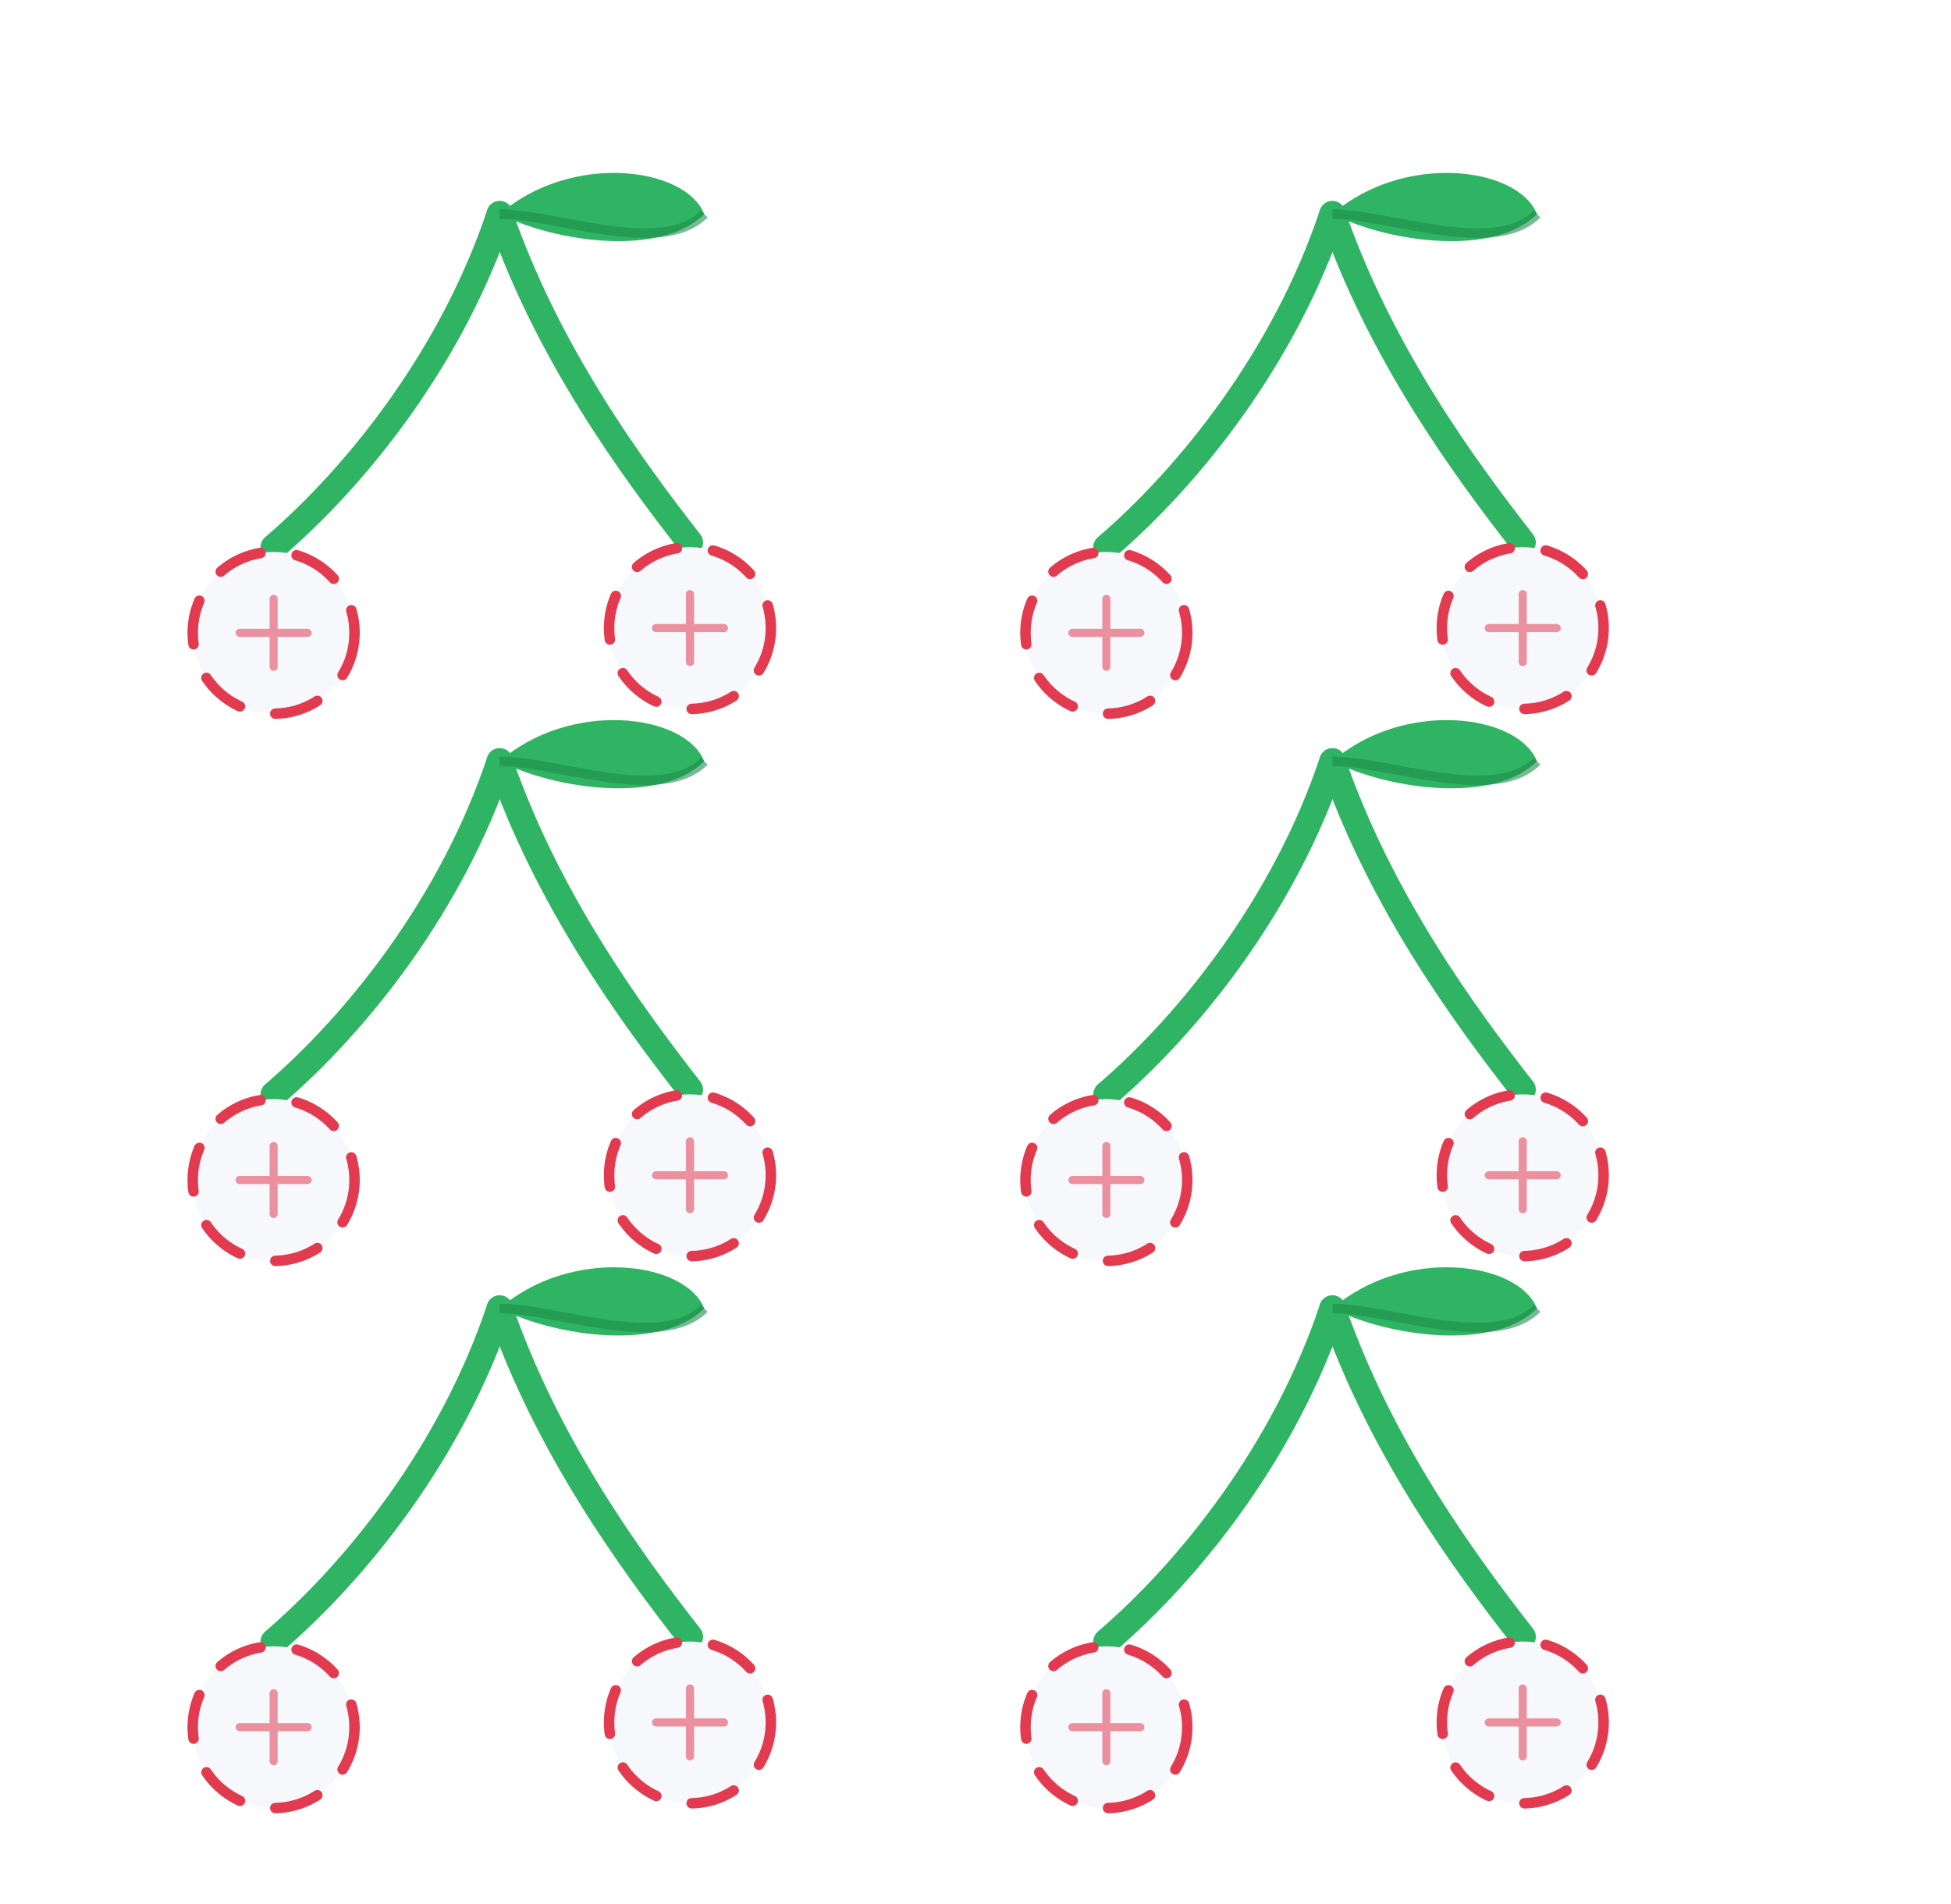
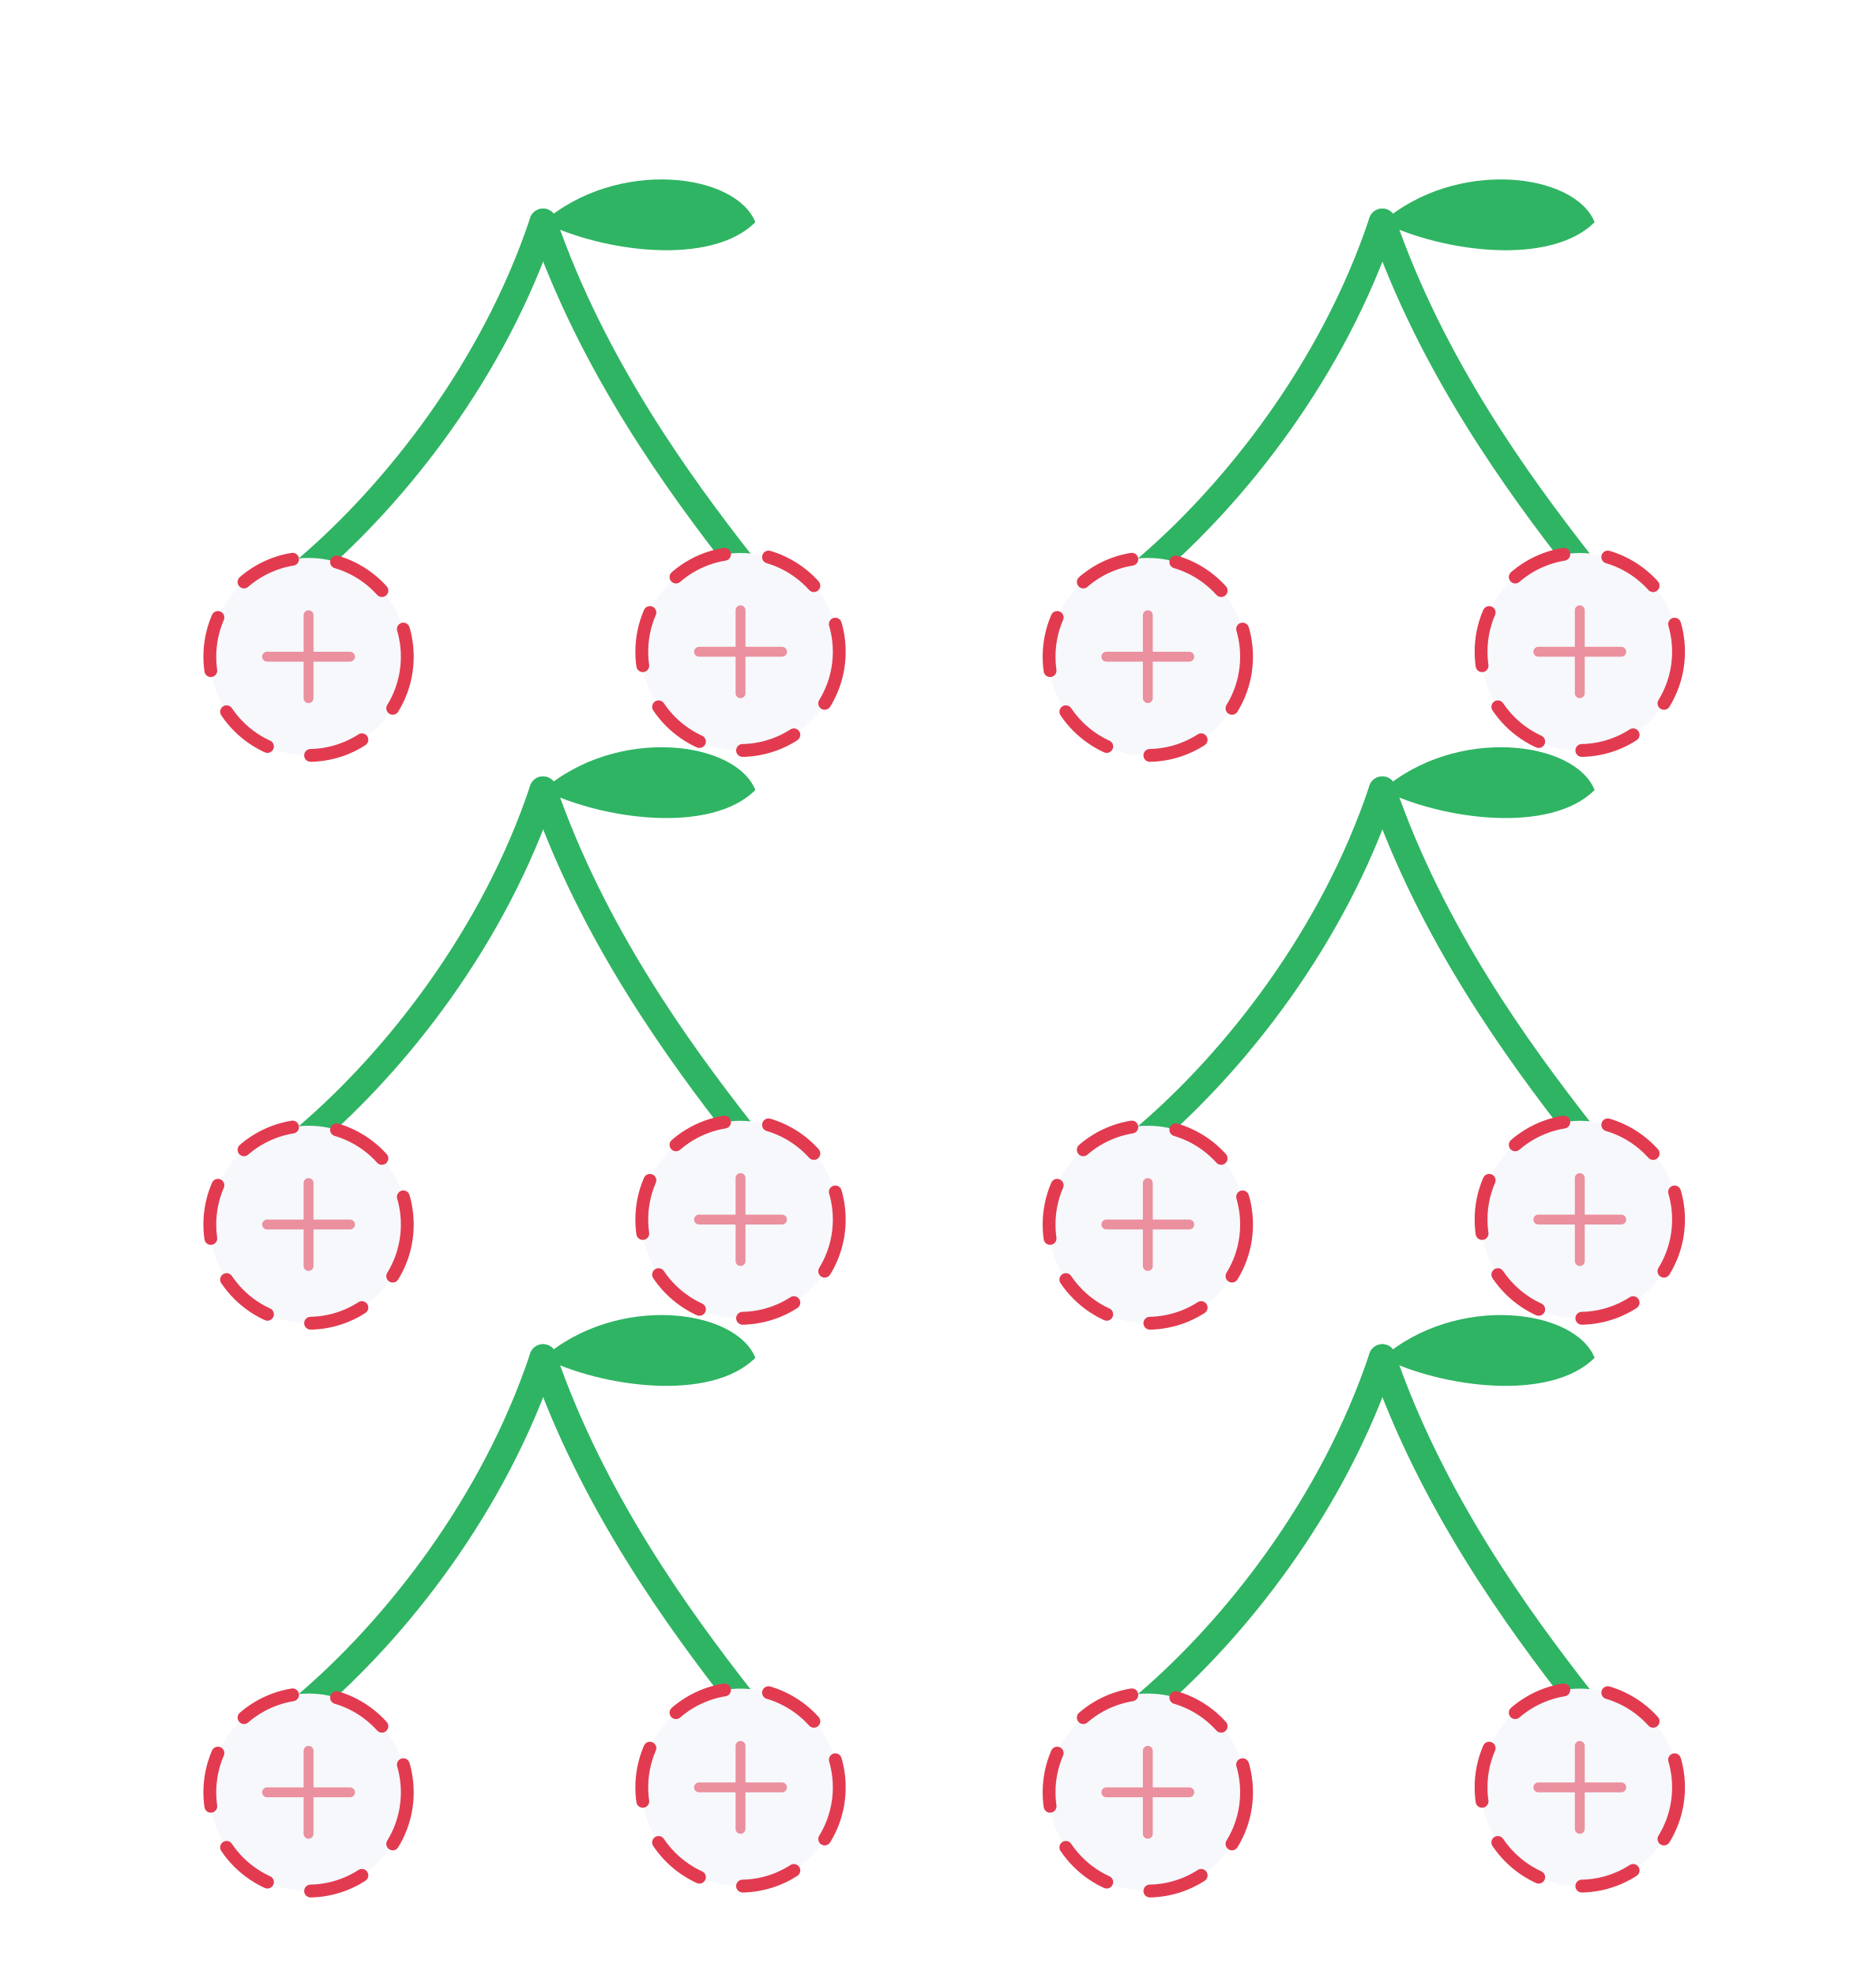
- <svg xmlns="http://www.w3.org/2000/svg" viewBox="0 0 820 800" width="820" height="800" font-family="Fredoka, sans-serif">
-   <g transform="translate(170,240)">
+ <svg xmlns="http://www.w3.org/2000/svg" viewBox="0 0 760 800" width="760" height="800" font-family="Fredoka, sans-serif">
+   <g transform="translate(180,240)">
    <path d="M40,-150 C20,-90 -20,-40 -55,-10" fill="none" stroke="#2FB463" stroke-width="11" stroke-linecap="round" />
    <path d="M40,-150 C60,-92 95,-44 120,-12" fill="none" stroke="#2FB463" stroke-width="11" stroke-linecap="round" />
    <path d="M40,-150 C70,-176 118,-170 126,-150 C108,-132 64,-138 40,-150 Z" fill="#2FB463" />
-     <path d="M40,-150 C64,-150 108,-132 126,-150" fill="none" stroke="#1E8C49" stroke-width="4" opacity="0.6" />
  </g>
-   <circle cx="115" cy="266" r="34" fill="#F6F8FC" stroke="#E23B50" stroke-width="4.4" stroke-dasharray="18.7 15.3" stroke-linecap="round" />
-   <path d="M100.72,266 H129.28 M115,251.72 V280.28" stroke="#E23B50" stroke-width="3.4" stroke-linecap="round" opacity="0.55" />
-   <circle cx="290" cy="264" r="34" fill="#F6F8FC" stroke="#E23B50" stroke-width="4.4" stroke-dasharray="18.7 15.3" stroke-linecap="round" />
-   <path d="M275.72,264 H304.28 M290,249.72 V278.28" stroke="#E23B50" stroke-width="3.4" stroke-linecap="round" opacity="0.55" />
+   <circle cx="125.0" cy="266.0" r="40.0" fill="#F6F8FC" stroke="#E23B50" stroke-width="5.2" stroke-dasharray="22.0 18.0" stroke-linecap="round" />
+   <path d="M108.2,266.0 H141.8 M125.0,249.2 V282.8" stroke="#E23B50" stroke-width="4.0" stroke-linecap="round" opacity="0.55" />
+   <circle cx="300.0" cy="264.0" r="40.0" fill="#F6F8FC" stroke="#E23B50" stroke-width="5.2" stroke-dasharray="22.0 18.0" stroke-linecap="round" />
+   <path d="M283.2,264.0 H316.8 M300.0,247.2 V280.8" stroke="#E23B50" stroke-width="4.0" stroke-linecap="round" opacity="0.55" />
  <g transform="translate(520,240)">
    <path d="M40,-150 C20,-90 -20,-40 -55,-10" fill="none" stroke="#2FB463" stroke-width="11" stroke-linecap="round" />
    <path d="M40,-150 C60,-92 95,-44 120,-12" fill="none" stroke="#2FB463" stroke-width="11" stroke-linecap="round" />
    <path d="M40,-150 C70,-176 118,-170 126,-150 C108,-132 64,-138 40,-150 Z" fill="#2FB463" />
-     <path d="M40,-150 C64,-150 108,-132 126,-150" fill="none" stroke="#1E8C49" stroke-width="4" opacity="0.6" />
  </g>
-   <circle cx="465" cy="266" r="34" fill="#F6F8FC" stroke="#E23B50" stroke-width="4.4" stroke-dasharray="18.7 15.3" stroke-linecap="round" />
-   <path d="M450.72,266 H479.28 M465,251.72 V280.28" stroke="#E23B50" stroke-width="3.4" stroke-linecap="round" opacity="0.55" />
-   <circle cx="640" cy="264" r="34" fill="#F6F8FC" stroke="#E23B50" stroke-width="4.4" stroke-dasharray="18.7 15.3" stroke-linecap="round" />
-   <path d="M625.72,264 H654.28 M640,249.72 V278.28" stroke="#E23B50" stroke-width="3.4" stroke-linecap="round" opacity="0.55" />
-   <g transform="translate(170,470)">
+   <circle cx="465.0" cy="266.0" r="40.0" fill="#F6F8FC" stroke="#E23B50" stroke-width="5.2" stroke-dasharray="22.0 18.0" stroke-linecap="round" />
+   <path d="M448.2,266.0 H481.8 M465.0,249.2 V282.8" stroke="#E23B50" stroke-width="4.0" stroke-linecap="round" opacity="0.55" />
+   <circle cx="640.0" cy="264.0" r="40.0" fill="#F6F8FC" stroke="#E23B50" stroke-width="5.2" stroke-dasharray="22.0 18.0" stroke-linecap="round" />
+   <path d="M623.2,264.0 H656.8 M640.0,247.2 V280.8" stroke="#E23B50" stroke-width="4.0" stroke-linecap="round" opacity="0.55" />
+   <g transform="translate(180,470)">
    <path d="M40,-150 C20,-90 -20,-40 -55,-10" fill="none" stroke="#2FB463" stroke-width="11" stroke-linecap="round" />
    <path d="M40,-150 C60,-92 95,-44 120,-12" fill="none" stroke="#2FB463" stroke-width="11" stroke-linecap="round" />
    <path d="M40,-150 C70,-176 118,-170 126,-150 C108,-132 64,-138 40,-150 Z" fill="#2FB463" />
-     <path d="M40,-150 C64,-150 108,-132 126,-150" fill="none" stroke="#1E8C49" stroke-width="4" opacity="0.6" />
  </g>
-   <circle cx="115" cy="496" r="34" fill="#F6F8FC" stroke="#E23B50" stroke-width="4.4" stroke-dasharray="18.7 15.3" stroke-linecap="round" />
-   <path d="M100.72,496 H129.28 M115,481.72 V510.28" stroke="#E23B50" stroke-width="3.4" stroke-linecap="round" opacity="0.55" />
-   <circle cx="290" cy="494" r="34" fill="#F6F8FC" stroke="#E23B50" stroke-width="4.4" stroke-dasharray="18.7 15.3" stroke-linecap="round" />
-   <path d="M275.72,494 H304.28 M290,479.72 V508.28" stroke="#E23B50" stroke-width="3.4" stroke-linecap="round" opacity="0.55" />
+   <circle cx="125.0" cy="496.0" r="40.0" fill="#F6F8FC" stroke="#E23B50" stroke-width="5.2" stroke-dasharray="22.0 18.0" stroke-linecap="round" />
+   <path d="M108.2,496.0 H141.8 M125.0,479.2 V512.8" stroke="#E23B50" stroke-width="4.0" stroke-linecap="round" opacity="0.55" />
+   <circle cx="300.0" cy="494.0" r="40.0" fill="#F6F8FC" stroke="#E23B50" stroke-width="5.2" stroke-dasharray="22.0 18.0" stroke-linecap="round" />
+   <path d="M283.2,494.0 H316.8 M300.0,477.2 V510.8" stroke="#E23B50" stroke-width="4.0" stroke-linecap="round" opacity="0.55" />
  <g transform="translate(520,470)">
    <path d="M40,-150 C20,-90 -20,-40 -55,-10" fill="none" stroke="#2FB463" stroke-width="11" stroke-linecap="round" />
    <path d="M40,-150 C60,-92 95,-44 120,-12" fill="none" stroke="#2FB463" stroke-width="11" stroke-linecap="round" />
    <path d="M40,-150 C70,-176 118,-170 126,-150 C108,-132 64,-138 40,-150 Z" fill="#2FB463" />
-     <path d="M40,-150 C64,-150 108,-132 126,-150" fill="none" stroke="#1E8C49" stroke-width="4" opacity="0.6" />
  </g>
-   <circle cx="465" cy="496" r="34" fill="#F6F8FC" stroke="#E23B50" stroke-width="4.4" stroke-dasharray="18.7 15.3" stroke-linecap="round" />
-   <path d="M450.72,496 H479.28 M465,481.72 V510.28" stroke="#E23B50" stroke-width="3.4" stroke-linecap="round" opacity="0.55" />
-   <circle cx="640" cy="494" r="34" fill="#F6F8FC" stroke="#E23B50" stroke-width="4.4" stroke-dasharray="18.7 15.3" stroke-linecap="round" />
-   <path d="M625.72,494 H654.28 M640,479.72 V508.28" stroke="#E23B50" stroke-width="3.4" stroke-linecap="round" opacity="0.55" />
-   <g transform="translate(170,700)">
+   <circle cx="465.0" cy="496.0" r="40.0" fill="#F6F8FC" stroke="#E23B50" stroke-width="5.2" stroke-dasharray="22.0 18.0" stroke-linecap="round" />
+   <path d="M448.2,496.0 H481.8 M465.0,479.2 V512.8" stroke="#E23B50" stroke-width="4.0" stroke-linecap="round" opacity="0.55" />
+   <circle cx="640.0" cy="494.0" r="40.0" fill="#F6F8FC" stroke="#E23B50" stroke-width="5.2" stroke-dasharray="22.0 18.0" stroke-linecap="round" />
+   <path d="M623.2,494.0 H656.8 M640.0,477.2 V510.8" stroke="#E23B50" stroke-width="4.0" stroke-linecap="round" opacity="0.55" />
+   <g transform="translate(180,700)">
    <path d="M40,-150 C20,-90 -20,-40 -55,-10" fill="none" stroke="#2FB463" stroke-width="11" stroke-linecap="round" />
    <path d="M40,-150 C60,-92 95,-44 120,-12" fill="none" stroke="#2FB463" stroke-width="11" stroke-linecap="round" />
    <path d="M40,-150 C70,-176 118,-170 126,-150 C108,-132 64,-138 40,-150 Z" fill="#2FB463" />
-     <path d="M40,-150 C64,-150 108,-132 126,-150" fill="none" stroke="#1E8C49" stroke-width="4" opacity="0.6" />
  </g>
-   <circle cx="115" cy="726" r="34" fill="#F6F8FC" stroke="#E23B50" stroke-width="4.4" stroke-dasharray="18.7 15.3" stroke-linecap="round" />
-   <path d="M100.72,726 H129.28 M115,711.72 V740.28" stroke="#E23B50" stroke-width="3.4" stroke-linecap="round" opacity="0.55" />
-   <circle cx="290" cy="724" r="34" fill="#F6F8FC" stroke="#E23B50" stroke-width="4.4" stroke-dasharray="18.7 15.3" stroke-linecap="round" />
-   <path d="M275.72,724 H304.28 M290,709.72 V738.28" stroke="#E23B50" stroke-width="3.4" stroke-linecap="round" opacity="0.55" />
+   <circle cx="125.0" cy="726.0" r="40.0" fill="#F6F8FC" stroke="#E23B50" stroke-width="5.2" stroke-dasharray="22.0 18.0" stroke-linecap="round" />
+   <path d="M108.2,726.0 H141.8 M125.0,709.2 V742.8" stroke="#E23B50" stroke-width="4.0" stroke-linecap="round" opacity="0.55" />
+   <circle cx="300.0" cy="724.0" r="40.0" fill="#F6F8FC" stroke="#E23B50" stroke-width="5.2" stroke-dasharray="22.0 18.0" stroke-linecap="round" />
+   <path d="M283.2,724.0 H316.8 M300.0,707.2 V740.8" stroke="#E23B50" stroke-width="4.0" stroke-linecap="round" opacity="0.55" />
  <g transform="translate(520,700)">
    <path d="M40,-150 C20,-90 -20,-40 -55,-10" fill="none" stroke="#2FB463" stroke-width="11" stroke-linecap="round" />
    <path d="M40,-150 C60,-92 95,-44 120,-12" fill="none" stroke="#2FB463" stroke-width="11" stroke-linecap="round" />
    <path d="M40,-150 C70,-176 118,-170 126,-150 C108,-132 64,-138 40,-150 Z" fill="#2FB463" />
-     <path d="M40,-150 C64,-150 108,-132 126,-150" fill="none" stroke="#1E8C49" stroke-width="4" opacity="0.6" />
  </g>
-   <circle cx="465" cy="726" r="34" fill="#F6F8FC" stroke="#E23B50" stroke-width="4.4" stroke-dasharray="18.7 15.3" stroke-linecap="round" />
-   <path d="M450.72,726 H479.28 M465,711.72 V740.28" stroke="#E23B50" stroke-width="3.4" stroke-linecap="round" opacity="0.55" />
-   <circle cx="640" cy="724" r="34" fill="#F6F8FC" stroke="#E23B50" stroke-width="4.4" stroke-dasharray="18.7 15.3" stroke-linecap="round" />
-   <path d="M625.72,724 H654.28 M640,709.72 V738.28" stroke="#E23B50" stroke-width="3.4" stroke-linecap="round" opacity="0.55" />
+   <circle cx="465.0" cy="726.0" r="40.0" fill="#F6F8FC" stroke="#E23B50" stroke-width="5.2" stroke-dasharray="22.0 18.0" stroke-linecap="round" />
+   <path d="M448.2,726.0 H481.8 M465.0,709.2 V742.8" stroke="#E23B50" stroke-width="4.0" stroke-linecap="round" opacity="0.55" />
+   <circle cx="640.0" cy="724.0" r="40.0" fill="#F6F8FC" stroke="#E23B50" stroke-width="5.2" stroke-dasharray="22.0 18.0" stroke-linecap="round" />
+   <path d="M623.2,724.0 H656.8 M640.0,707.2 V740.8" stroke="#E23B50" stroke-width="4.0" stroke-linecap="round" opacity="0.55" />
</svg>
